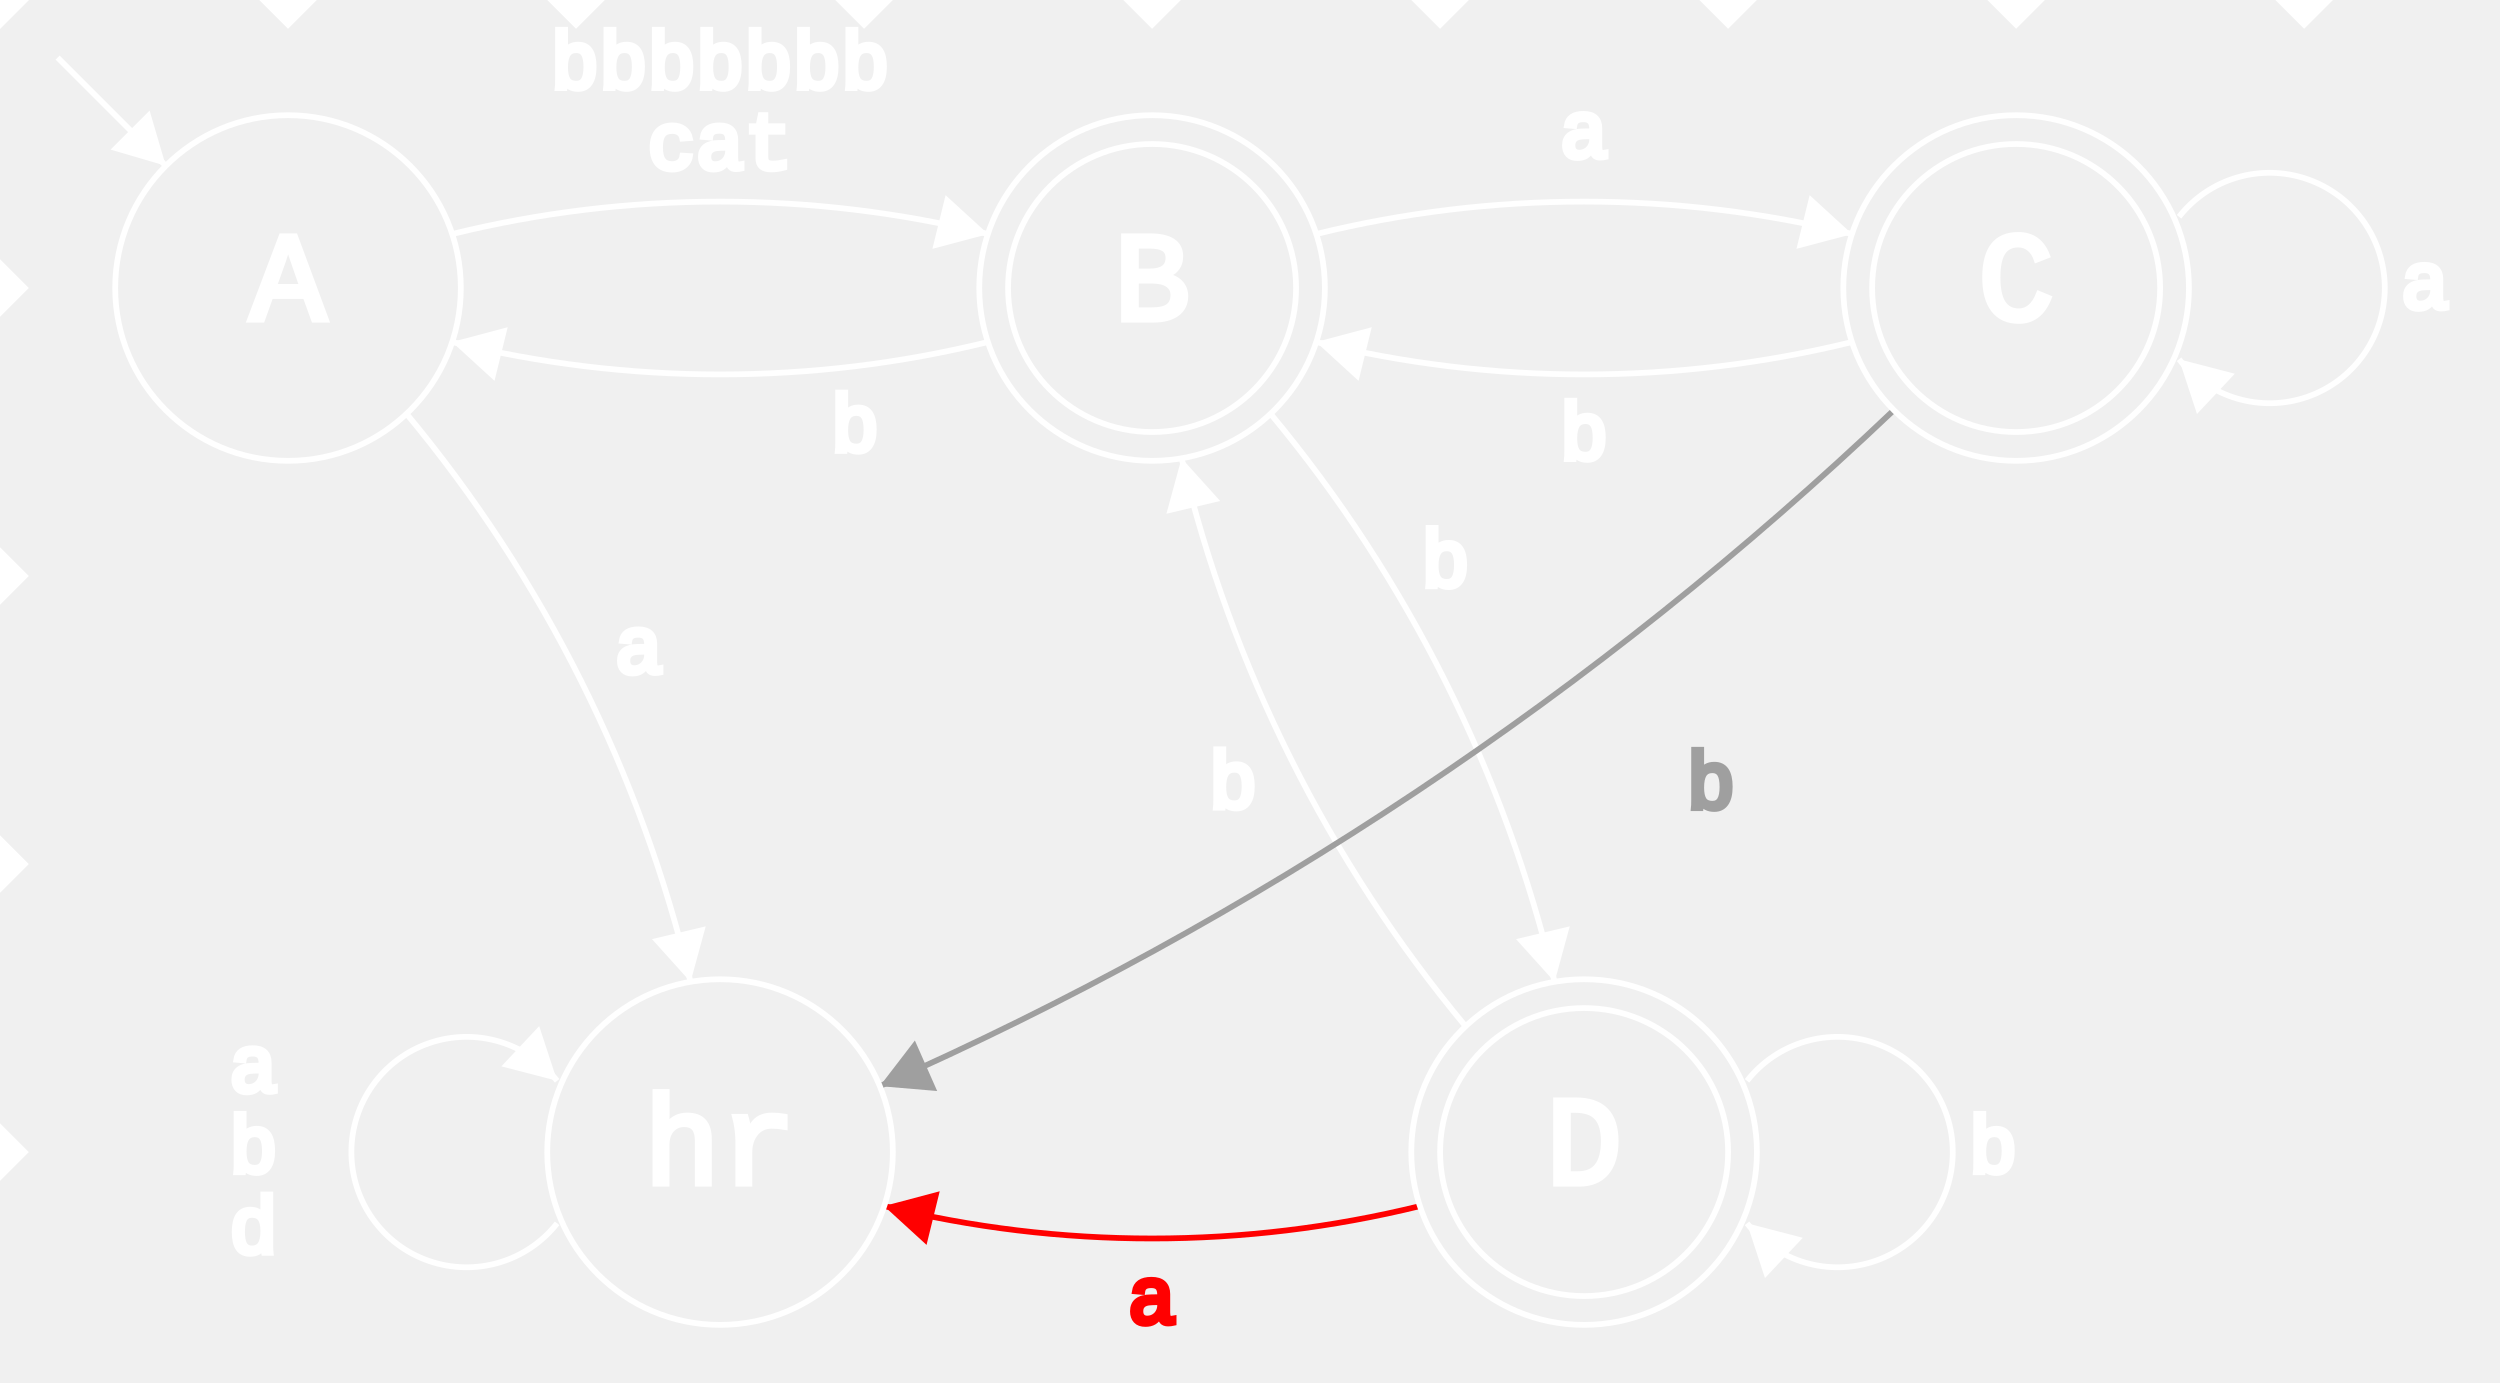
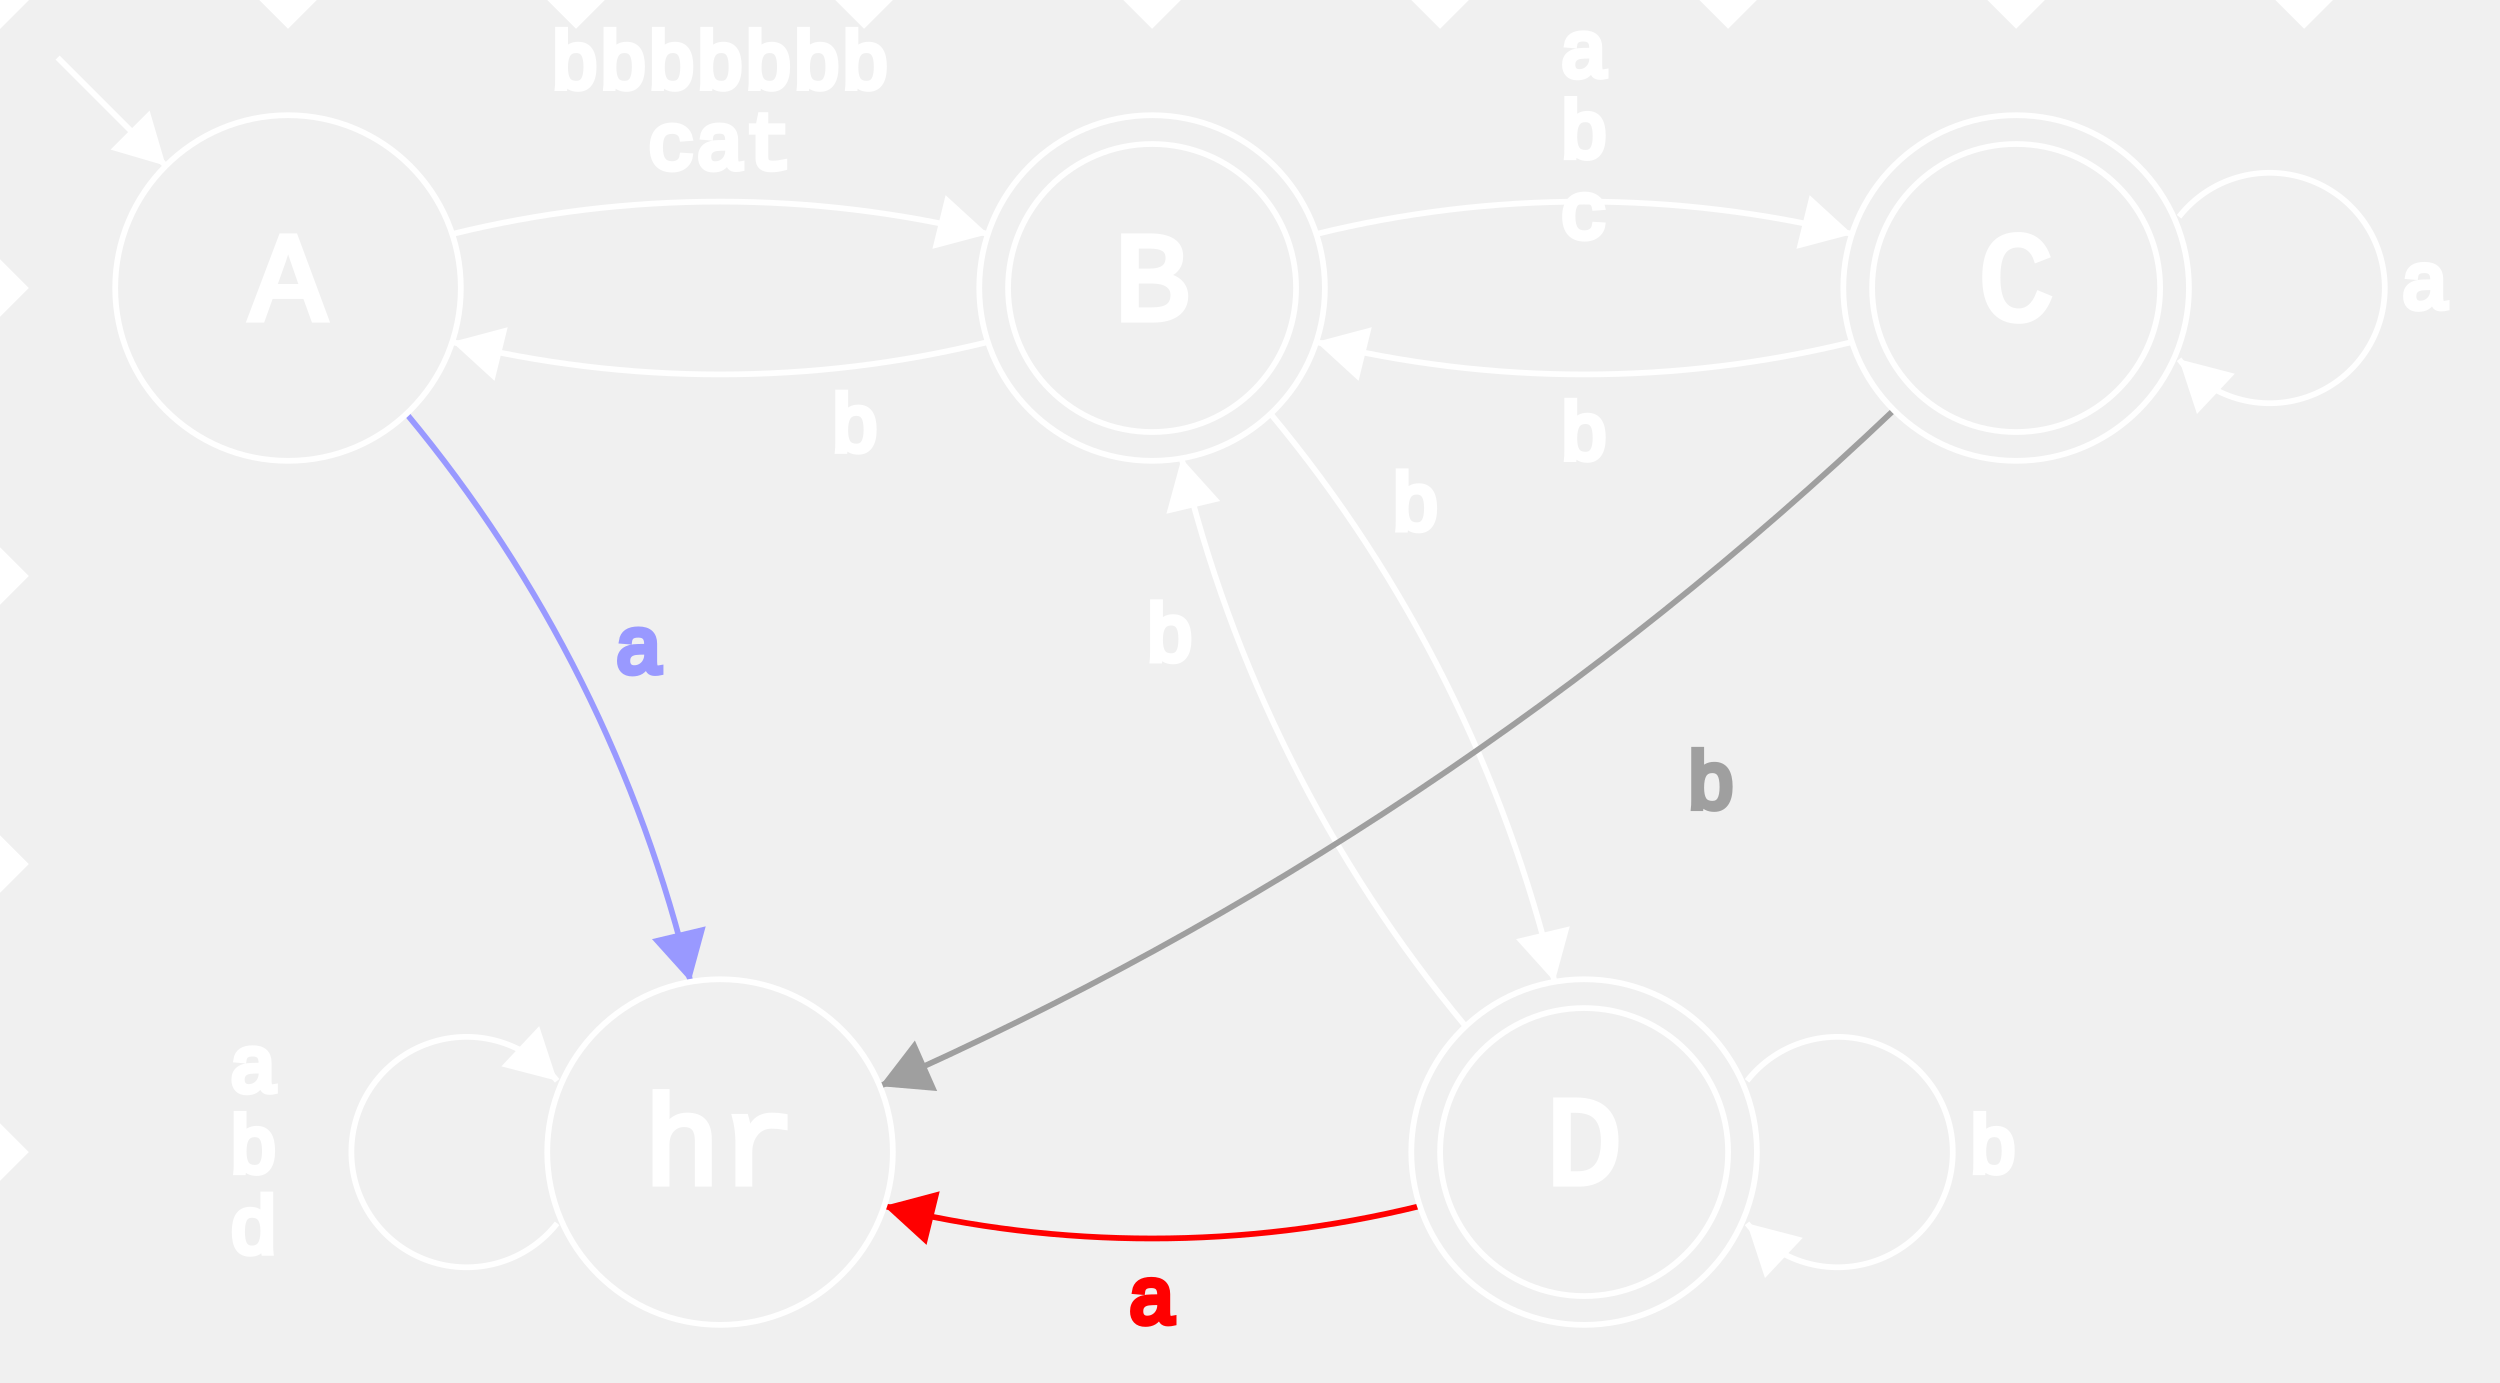
<svg xmlns="http://www.w3.org/2000/svg" width="434" height="240" version="1.1">
  <polygon stroke="#ffffff" stroke-width="1" points="10.000,10.000 28.787,28.787" />
  <polygon fill="#ffffff" stroke-width="1" points="28.787,28.787 19.191,25.971 25.971,19.191" />
  <polygon fill="white" stroke-width="1" points="-5,0 0,5, 5,0" />
  <polygon fill="white" stroke-width="1" points="45,0 50,5, 55,0" />
  <polygon fill="white" stroke-width="1" points="95,0 100,5, 105,0" />
  <polygon fill="white" stroke-width="1" points="145,0 150,5, 155,0" />
  <polygon fill="white" stroke-width="1" points="195,0 200,5, 205,0" />
  <polygon fill="white" stroke-width="1" points="245,0 250,5, 255,0" />
  <polygon fill="white" stroke-width="1" points="295,0 300,5, 305,0" />
  <polygon fill="white" stroke-width="1" points="345,0 350,5, 355,0" />
  <polygon fill="white" stroke-width="1" points="395,0 400,5, 405,0" />
  <polygon fill="white" stroke-width="1" points="0,-5 5,0, 0,5" />
  <polygon fill="white" stroke-width="1" points="0,45 5,50, 0,55" />
  <polygon fill="white" stroke-width="1" points="0,95 5,100, 0,105" />
  <polygon fill="white" stroke-width="1" points="0,145 5,150, 0,155" />
  <polygon fill="white" stroke-width="1" points="0,195 5,200, 0,205" />
  <path stroke="#ffffff" stroke-width="1" fill="none" d="M 78.469,40.633 A 195.000,195.000 0 0 1 171.531,40.633" />
  <polygon fill="#ffffff" stroke-width="1" points="171.531,40.633 161.865,43.195 164.153,33.883" />
  <text fill="#ffffff" stroke="#ffffff" x="95.600" y="15.300" font-family="Courier New" font-size="14">bbbbbbb</text>
  <text fill="#ffffff" stroke="#ffffff" x="112.400" y="29.300" font-family="Courier New" font-size="14">cat</text>
  <path stroke="#ffffff" stroke-width="1" fill="none" d="M 171.531,59.367 A 195.000,195.000 0 0 1 78.469,59.367" />
  <polygon fill="#ffffff" stroke-width="1" points="78.469,59.367 88.135,56.805 85.847,66.117" />
  <text fill="#ffffff" stroke="#ffffff" x="144.235" y="78.287" font-family="Courier New" font-size="14">b</text>
  <path stroke="#ffffff" stroke-width="1" fill="none" d="M 321.531,59.367 A 195.000,195.000 0 0 1 228.469,59.367" />
  <polygon fill="#ffffff" stroke-width="1" points="228.469,59.367 238.135,56.805 235.847,66.117" />
  <text fill="#ffffff" stroke="#ffffff" x="270.800" y="79.700" font-family="Courier New" font-size="14">b</text>
  <path stroke="#ffffff" stroke-width="1" fill="none" d="M 254.440,178.179 A 241.875,241.875 0 0 1 205.121,79.540" />
  <polygon fill="#ffffff" stroke-width="1" points="205.121,79.540 211.816,86.968 202.488,89.188" />
-   <text fill="#ffffff" stroke="#ffffff" x="209.866" y="140.217" font-family="Courier New" font-size="14">b</text>
-   <path stroke="#ffffff" stroke-width="1" fill="none" d="M 70.560,71.821 A 241.875,241.875 0 0 1 119.879,170.460" />
-   <polygon fill="#ffffff" stroke-width="1" points="119.879,170.460 113.184,163.032 122.512,160.812" />
-   <text fill="#ffffff" stroke="#ffffff" x="106.734" y="116.783" font-family="Courier New" font-size="14">a</text>
+   <text fill="#ffffff" stroke="#ffffff" x="198.883" y="114.679" font-family="Courier New" font-size="14">b</text>
+   <path stroke="#9999ff" stroke-width="1" fill="none" d="M 70.560,71.821 A 241.875,241.875 0 0 1 119.879,170.460" />
+   <polygon fill="#9999ff" stroke-width="1" points="119.879,170.460 113.184,163.032 122.512,160.812" />
+   <text fill="#9999ff" stroke="#9999ff" x="106.734" y="116.783" font-family="Courier New" font-size="14">a</text>
  <path stroke="#ffffff" stroke-width="1" fill="none" d="M 228.469,40.633 A 195.000,195.000 0 0 1 321.531,40.633" />
  <polygon fill="#ffffff" stroke-width="1" points="321.531,40.633 311.865,43.195 314.153,33.883" />
-   <text fill="#ffffff" stroke="#ffffff" x="270.800" y="27.300" font-family="Courier New" font-size="14">a</text>
+   <text fill="#ffffff" stroke="#ffffff" x="270.800" y="13.300" font-family="Courier New" font-size="14">a</text>
+   <text fill="#ffffff" stroke="#ffffff" x="270.800" y="27.300" font-family="Courier New" font-size="14">b</text>
+   <text fill="#ffffff" stroke="#ffffff" x="270.800" y="41.300" font-family="Courier New" font-size="14">c</text>
  <path stroke="#ffffff" stroke-width="1" fill="none" d="M 378.282,37.633 A 20.000,20.000 0 1 1 378.282,62.367" />
  <polygon fill="#ffffff" stroke-width="1" points="378.282,62.367 387.961,64.881 381.396,71.870" />
  <text fill="#ffffff" stroke="#ffffff" x="416.800" y="53.500" font-family="Courier New" font-size="14">a</text>
  <path stroke="#ffffff" stroke-width="1" fill="none" d="M 220.560,71.821 A 241.875,241.875 0 0 1 269.879,170.460" />
  <polygon fill="#ffffff" stroke-width="1" points="269.879,170.460 263.184,163.032 272.512,160.812" />
-   <text fill="#ffffff" stroke="#ffffff" x="246.734" y="101.783" font-family="Courier New" font-size="14">b</text>
+   <text fill="#ffffff" stroke="#ffffff" x="241.531" y="91.950" font-family="Courier New" font-size="14">b</text>
  <path stroke="#ffffff" stroke-width="1" fill="none" d="M 303.282,187.633 A 20.000,20.000 0 1 1 303.282,212.367" />
  <polygon fill="#ffffff" stroke-width="1" points="303.282,212.367 312.961,214.881 306.396,221.870" />
  <text fill="#ffffff" stroke="#ffffff" x="341.800" y="203.500" font-family="Courier New" font-size="14">b</text>
  <path stroke="#ffffff" stroke-width="1" fill="none" d="M 96.718,212.367 A 20.000,20.000 0 1 1 96.718,187.633" />
  <polygon fill="#ffffff" stroke-width="1" points="96.718,187.633 87.039,185.119 93.604,178.130" />
  <text fill="#ffffff" stroke="#ffffff" x="39.800" y="189.500" font-family="Courier New" font-size="14">a</text>
  <text fill="#ffffff" stroke="#ffffff" x="39.800" y="203.500" font-family="Courier New" font-size="14">b</text>
  <text fill="#ffffff" stroke="#ffffff" x="39.800" y="217.500" font-family="Courier New" font-size="14">d</text>
  <path stroke="red" stroke-width="1" fill="none" d="M 246.531,209.367 A 195.000,195.000 0 0 1 153.469,209.367" />
  <polygon fill="red" stroke-width="1" points="153.469,209.367 163.135,206.805 160.847,216.117" />
  <text fill="red" stroke="red" x="195.800" y="229.700" font-family="Courier New" font-size="14">a</text>
  <path stroke="#9f9f9f" stroke-width="1" fill="none" d="M 328.773,71.196 A 616.875,616.875 0 0 1 152.729,188.558" />
  <polygon fill="#9f9f9f" stroke-width="1" points="152.729,188.558 158.822,180.629 162.694,189.401" />
  <text fill="#9f9f9f" stroke="#9f9f9f" x="292.833" y="140.300" font-family="Courier New" font-size="14">b</text>
  <ellipse stroke="#ffffff" stroke-width="1" fill="none" cx="50.000" cy="50.000" rx="30" ry="30" />
  <text fill="#ffffff" stroke="#ffffff" x="43.400" y="55.500" font-family="Courier New" font-size="22">A</text>
  <ellipse stroke="#ffffff" stroke-width="1" fill="none" cx="125.000" cy="200.000" rx="30" ry="30" />
  <text fill="#ffffff" stroke="#ffffff" x="111.800" y="205.500" font-family="Courier New" font-size="22">hr</text>
  <ellipse stroke="#ffffff" stroke-width="1" fill="none" cx="200.000" cy="50.000" rx="30" ry="30" />
  <ellipse stroke="#ffffff" stroke-width="1" fill="none" cx="200.000" cy="50.000" rx="25" ry="25" />
  <text fill="#ffffff" stroke="#ffffff" x="193.400" y="55.500" font-family="Courier New" font-size="22">B</text>
  <ellipse stroke="#ffffff" stroke-width="1" fill="none" cx="350.000" cy="50.000" rx="30" ry="30" />
  <ellipse stroke="#ffffff" stroke-width="1" fill="none" cx="350.000" cy="50.000" rx="25" ry="25" />
  <text fill="#ffffff" stroke="#ffffff" x="343.400" y="55.500" font-family="Courier New" font-size="22">C</text>
  <ellipse stroke="#ffffff" stroke-width="1" fill="none" cx="275.000" cy="200.000" rx="30" ry="30" />
  <ellipse stroke="#ffffff" stroke-width="1" fill="none" cx="275.000" cy="200.000" rx="25" ry="25" />
  <text fill="#ffffff" stroke="#ffffff" x="268.400" y="205.500" font-family="Courier New" font-size="22">D</text>
</svg>
